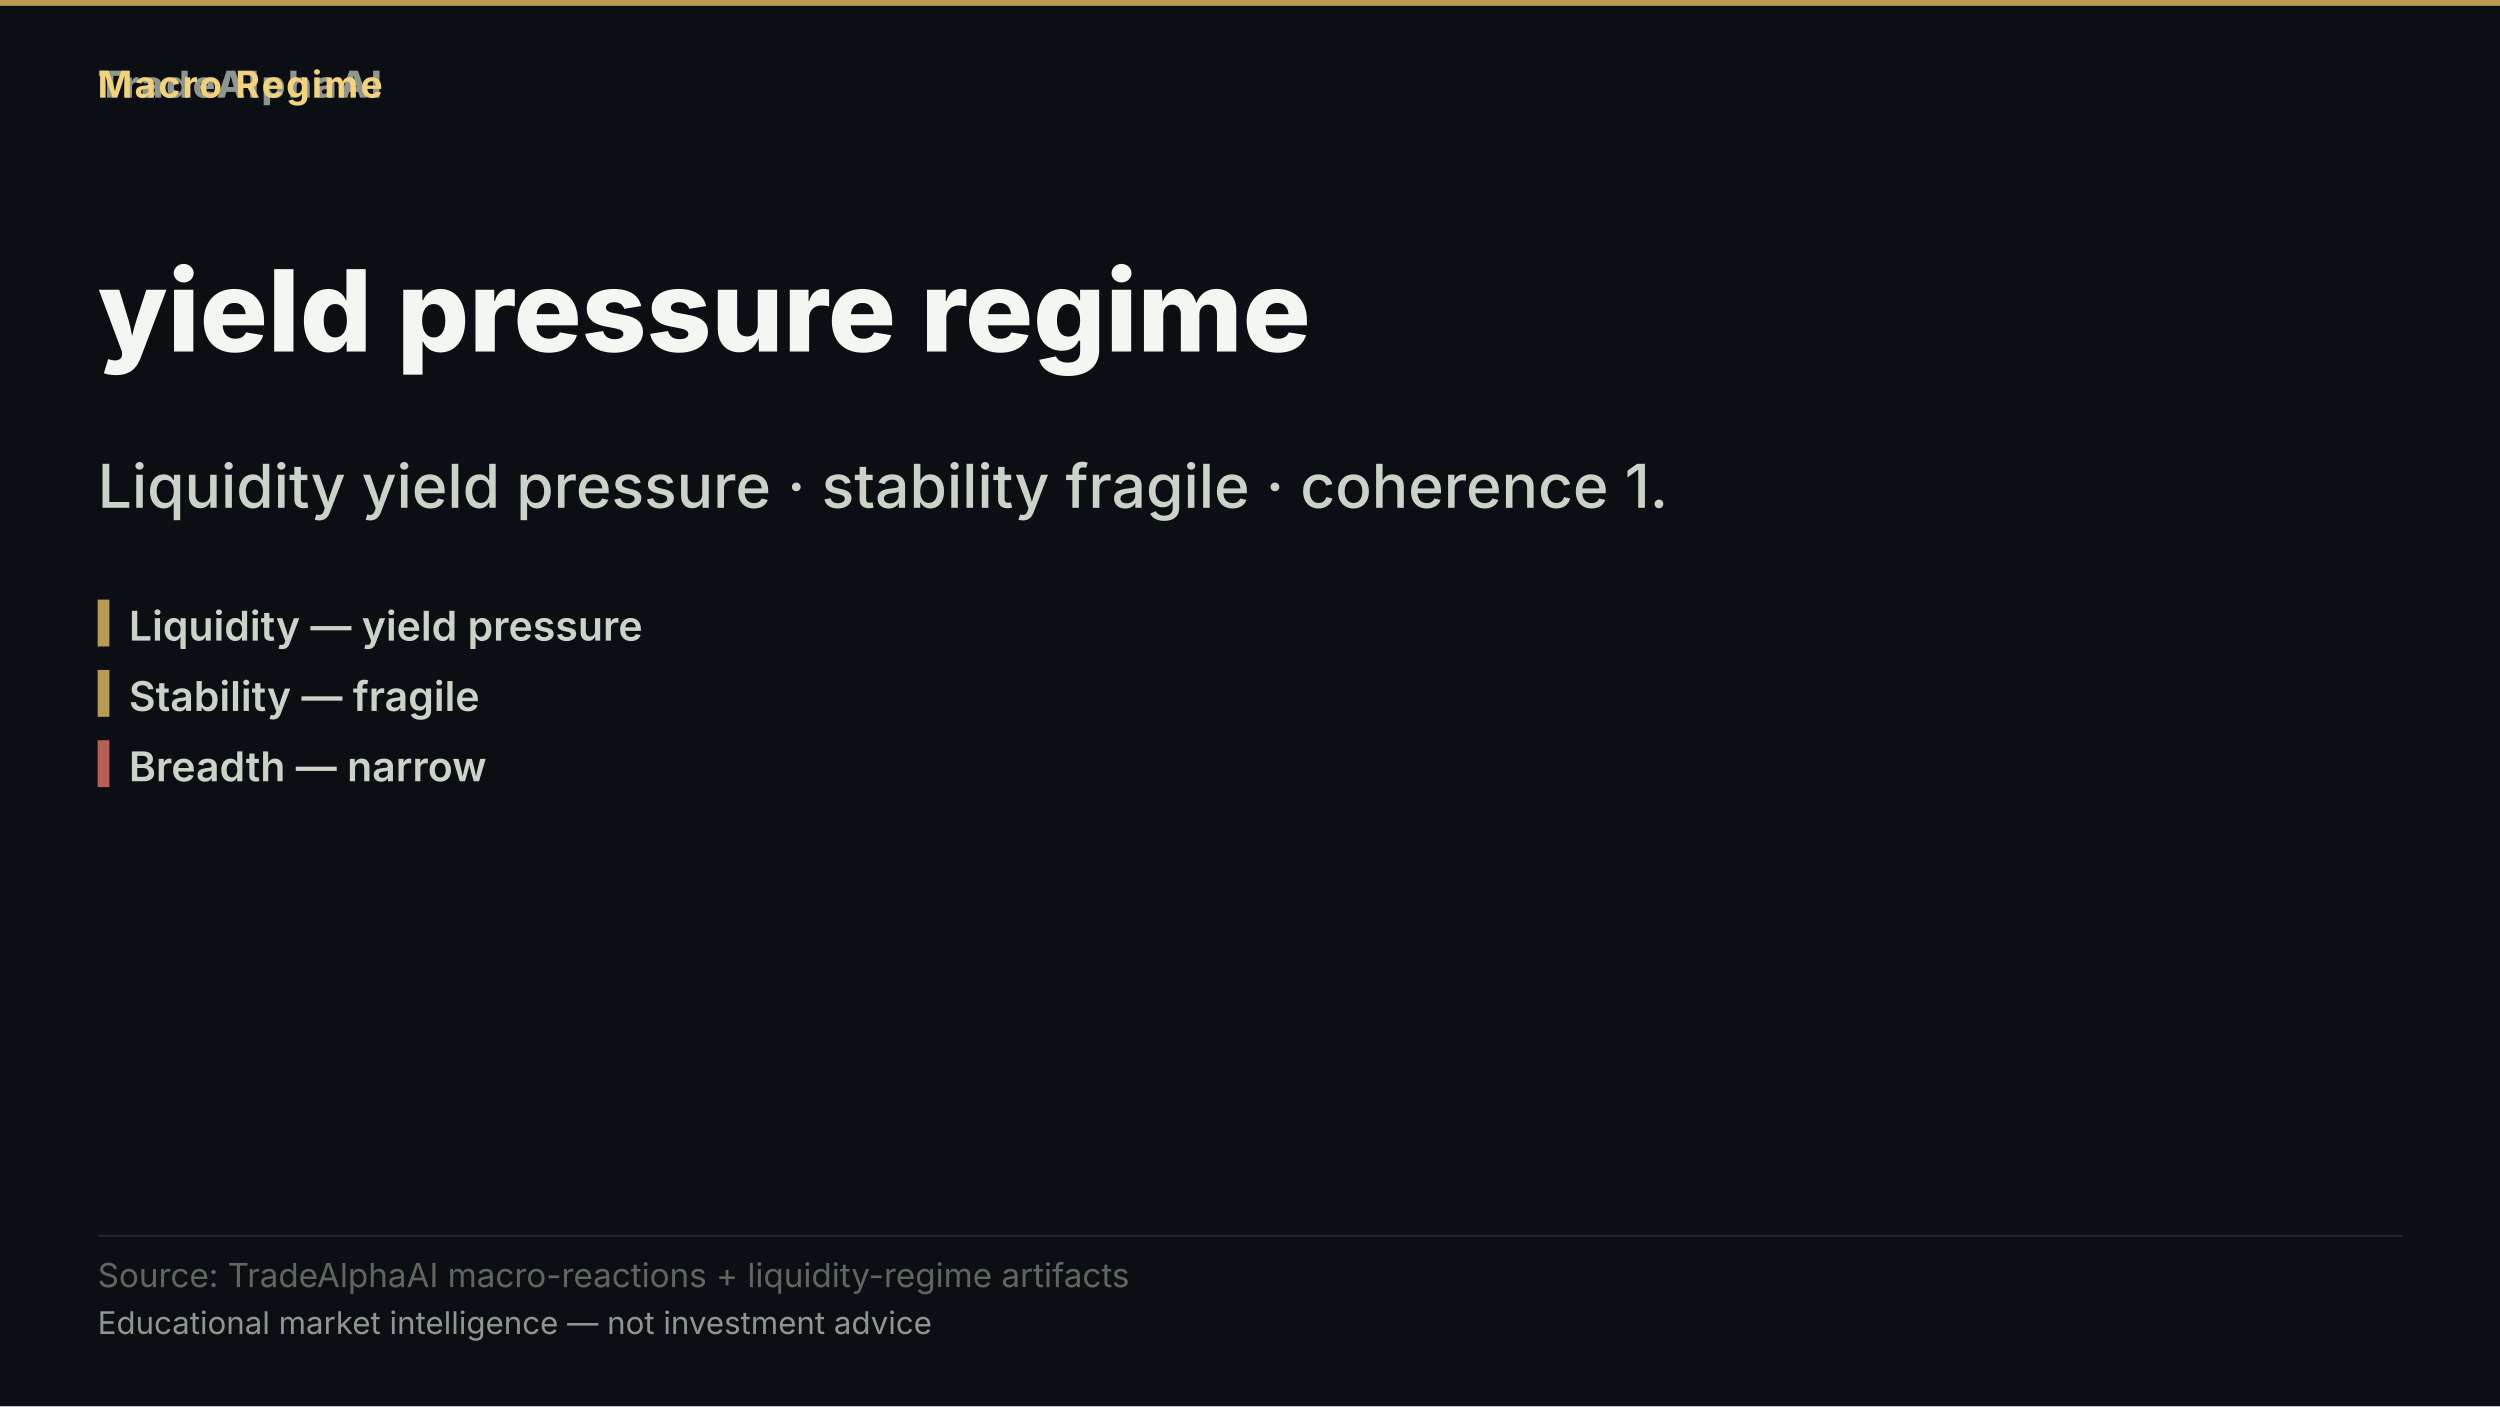
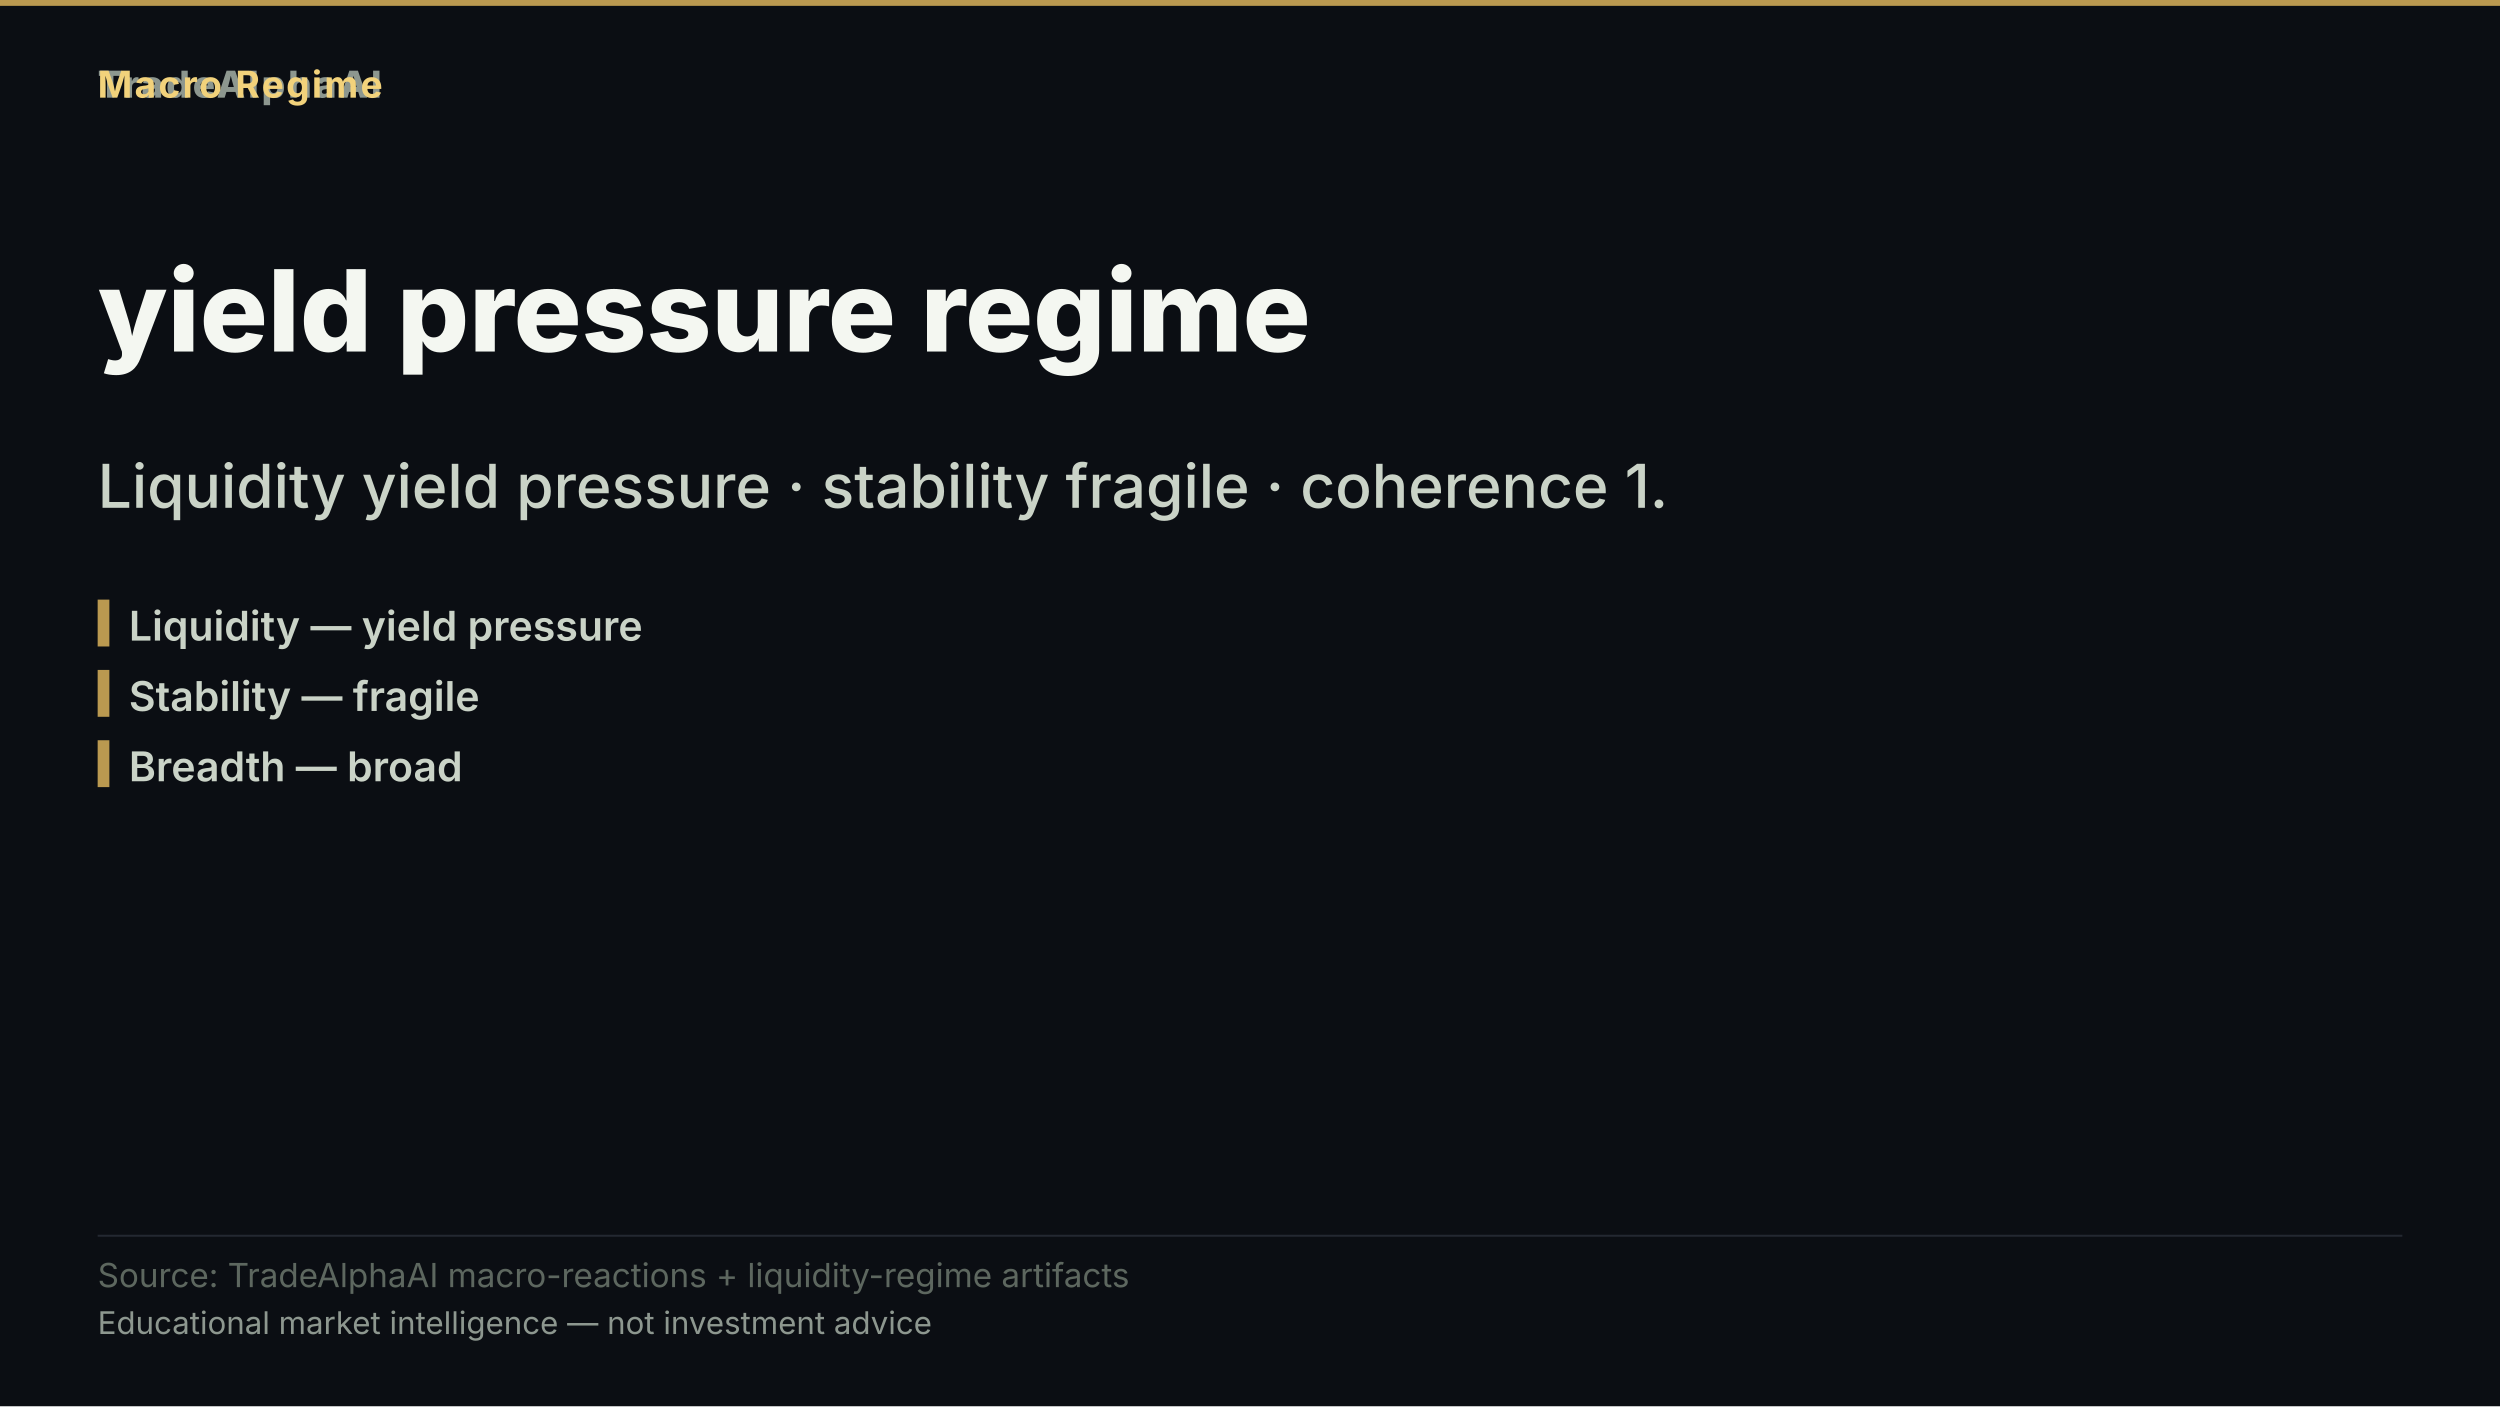
<svg xmlns="http://www.w3.org/2000/svg" width="1280" height="720" viewBox="0 0 1280 720" role="img" aria-label="yield pressure regime">
  <rect width="1280" height="720" fill="#0b0e13" />
  <rect x="0" y="0" width="1280" height="3" fill="#d8b15a" opacity="0.85" />
  <text x="50" y="50" font-family="'Inter','Segoe UI','Helvetica Neue',Arial,sans-serif" font-size="19" font-weight="800" letter-spacing="1.5" fill="#8d978f" text-anchor="start">TradeAlphaAI</text>
  <text x="50" y="50" font-family="'Inter','Segoe UI','Helvetica Neue',Arial,sans-serif" font-size="19" font-weight="700" letter-spacing="1.2" fill="#f2d27b" text-anchor="start">Macro Regime</text>
  <text x="50" y="180" font-family="'Inter','Segoe UI','Helvetica Neue',Arial,sans-serif" font-size="58" font-weight="800" fill="#f4f7f1" text-anchor="start">yield pressure regime</text>
  <text x="50" y="260" font-family="'Inter','Segoe UI','Helvetica Neue',Arial,sans-serif" font-size="31" font-weight="500" fill="#cad3c7" text-anchor="start">Liquidity yield pressure · stability fragile · coherence 1.</text>
  <rect x="50" y="307" width="6" height="24" fill="#d8b15a" opacity="0.85" />
  <text x="66" y="328" font-family="'Inter','Segoe UI','Helvetica Neue',Arial,sans-serif" font-size="21" font-weight="600" fill="#cad3c7" text-anchor="start">Liquidity — yield pressure</text>
  <rect x="50" y="343" width="6" height="24" fill="#d8b15a" opacity="0.85" />
  <text x="66" y="364" font-family="'Inter','Segoe UI','Helvetica Neue',Arial,sans-serif" font-size="21" font-weight="600" fill="#cad3c7" text-anchor="start">Stability — fragile</text>
-   <rect x="50" y="379" width="6" height="24" fill="#d66e60" opacity="0.85" />
-   <text x="66" y="400" font-family="'Inter','Segoe UI','Helvetica Neue',Arial,sans-serif" font-size="21" font-weight="600" fill="#cad3c7" text-anchor="start">Breadth — narrow</text>
+   <rect x="50" y="379" width="6" height="24" fill="#d8b15a" opacity="0.85" />
+   <text x="66" y="400" font-family="'Inter','Segoe UI','Helvetica Neue',Arial,sans-serif" font-size="21" font-weight="600" fill="#cad3c7" text-anchor="start">Breadth — broad</text>
  <rect x="50" y="632.2" width="1180" height="1" fill="rgba(148,163,184,0.18)" />
  <text x="50" y="659" font-family="'Inter','Segoe UI','Helvetica Neue',Arial,sans-serif" font-size="17" fill="#5d675f" text-anchor="start">Source: TradeAlphaAI macro-reactions + liquidity-regime artifacts</text>
  <text x="50" y="683" font-family="'Inter','Segoe UI','Helvetica Neue',Arial,sans-serif" font-size="16" fill="#8d978f" text-anchor="start">Educational market intelligence — not investment advice</text>
</svg>
